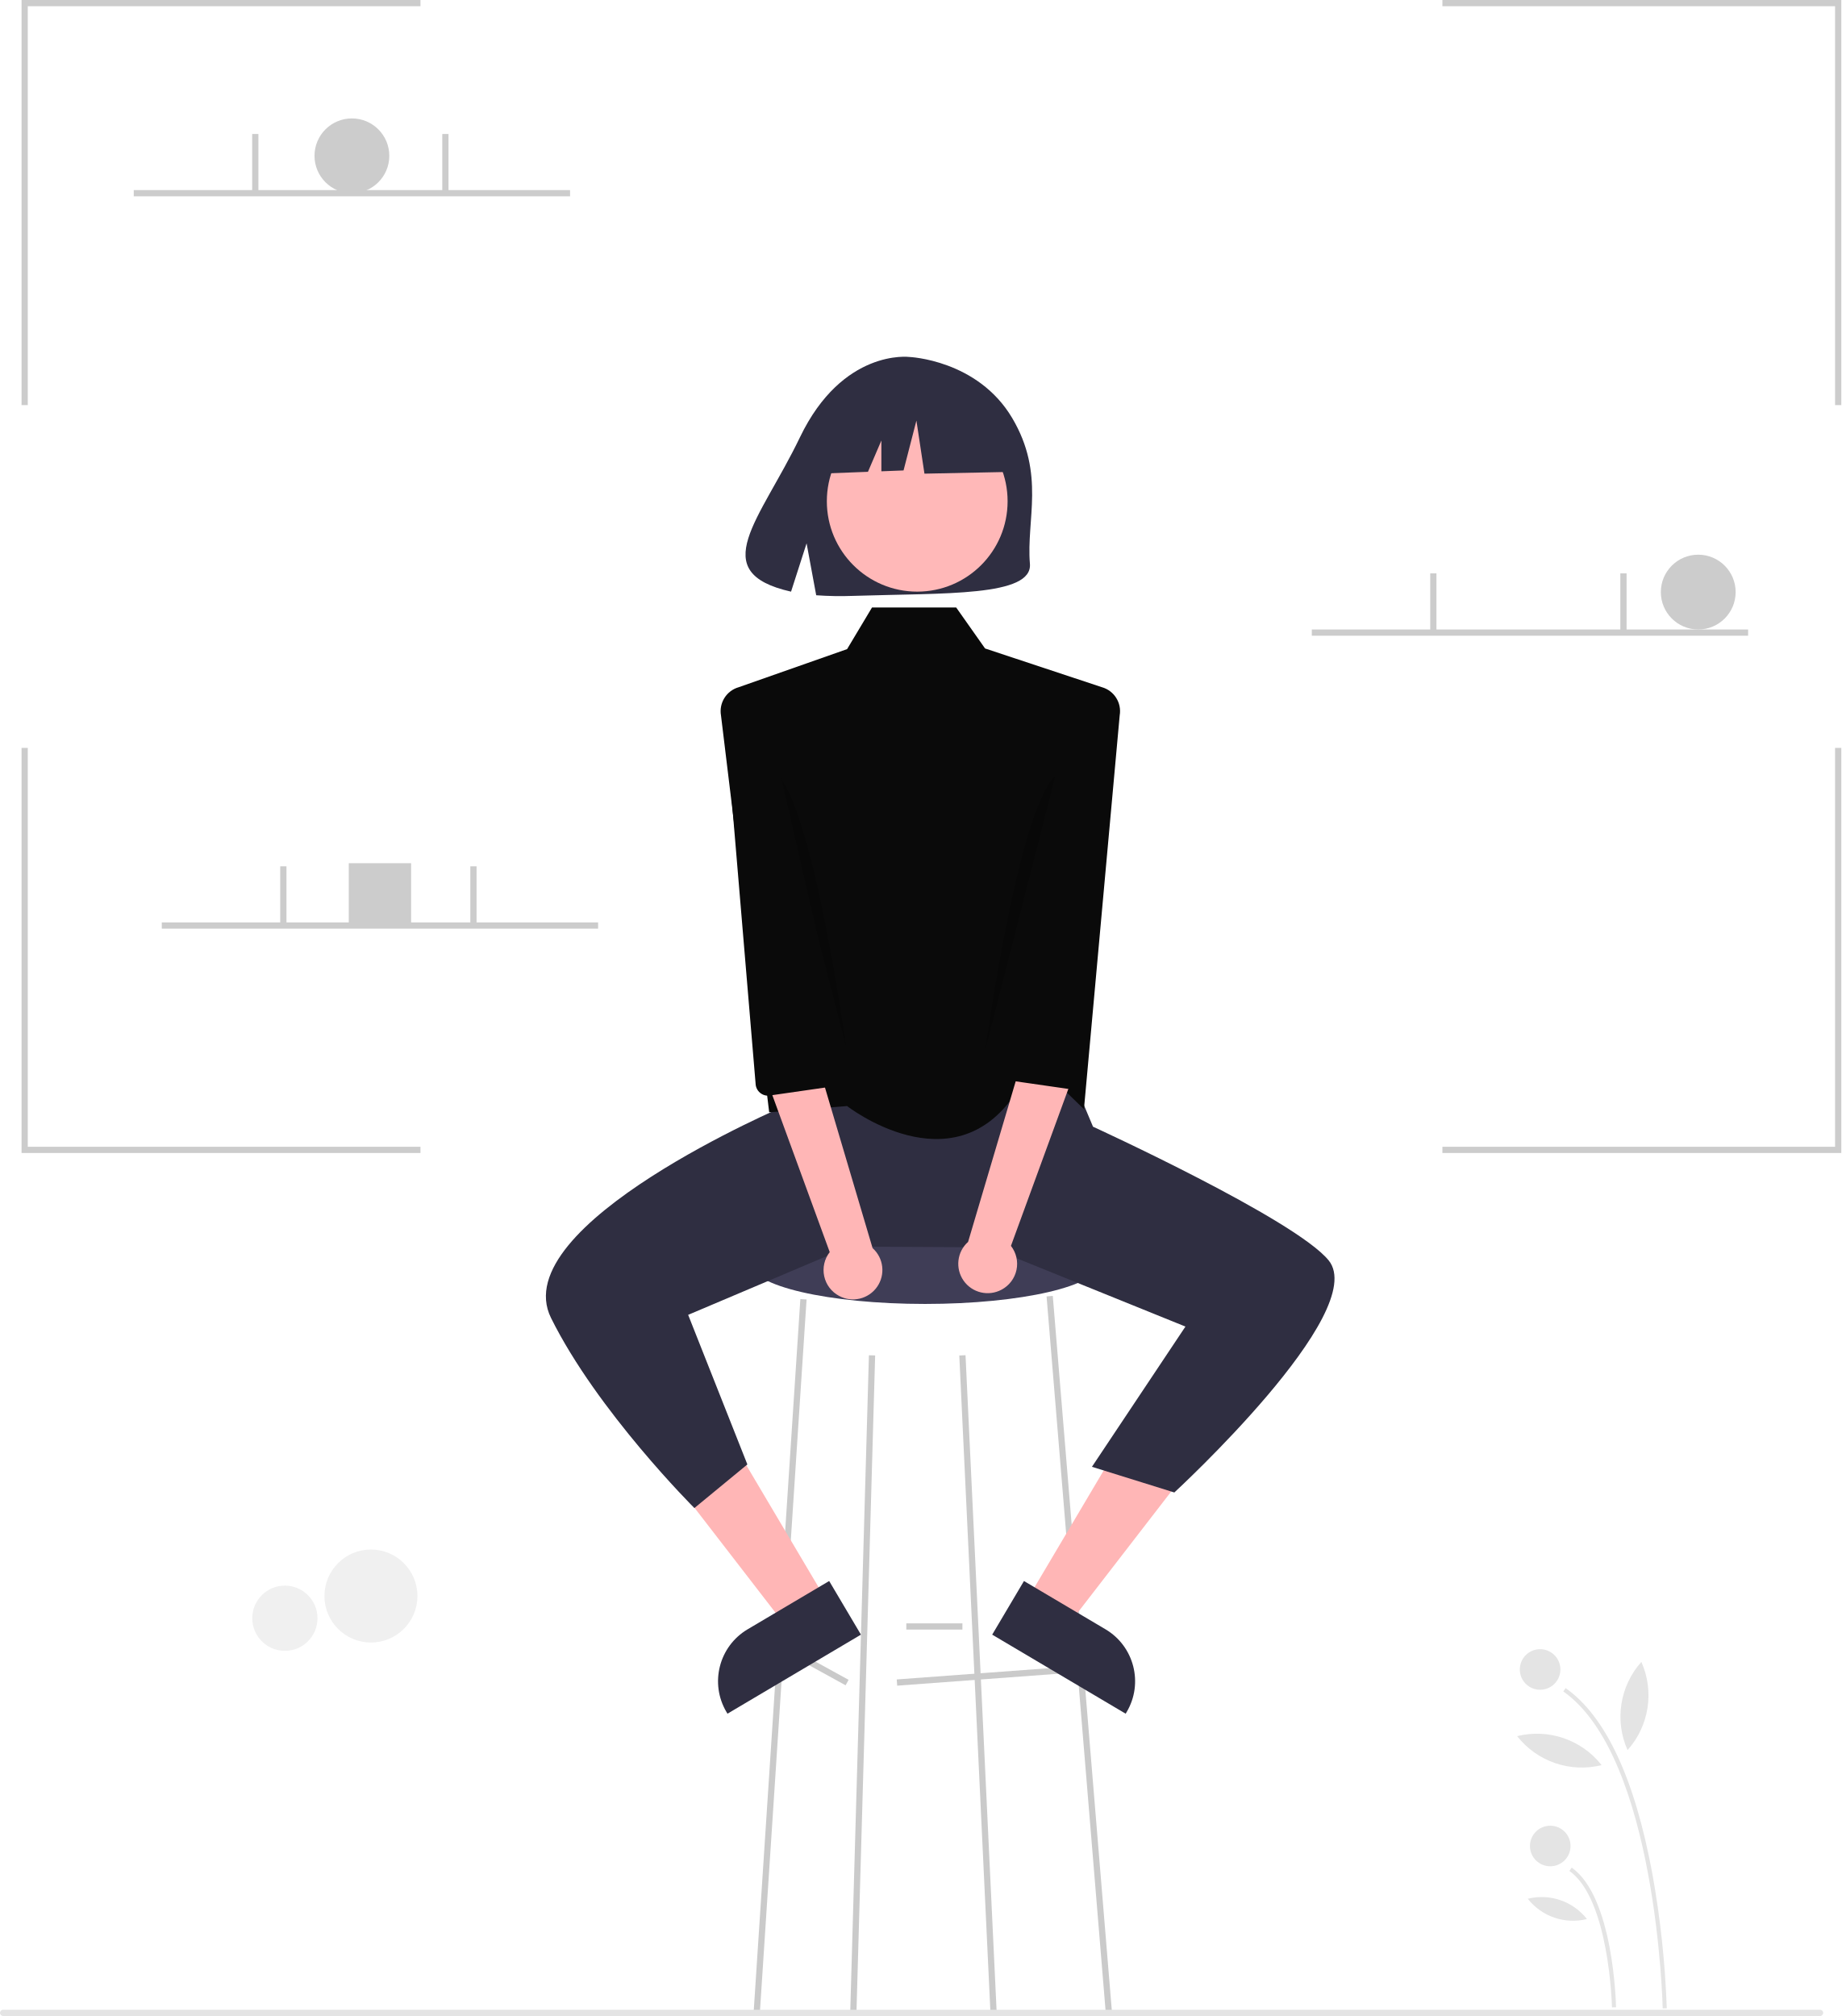
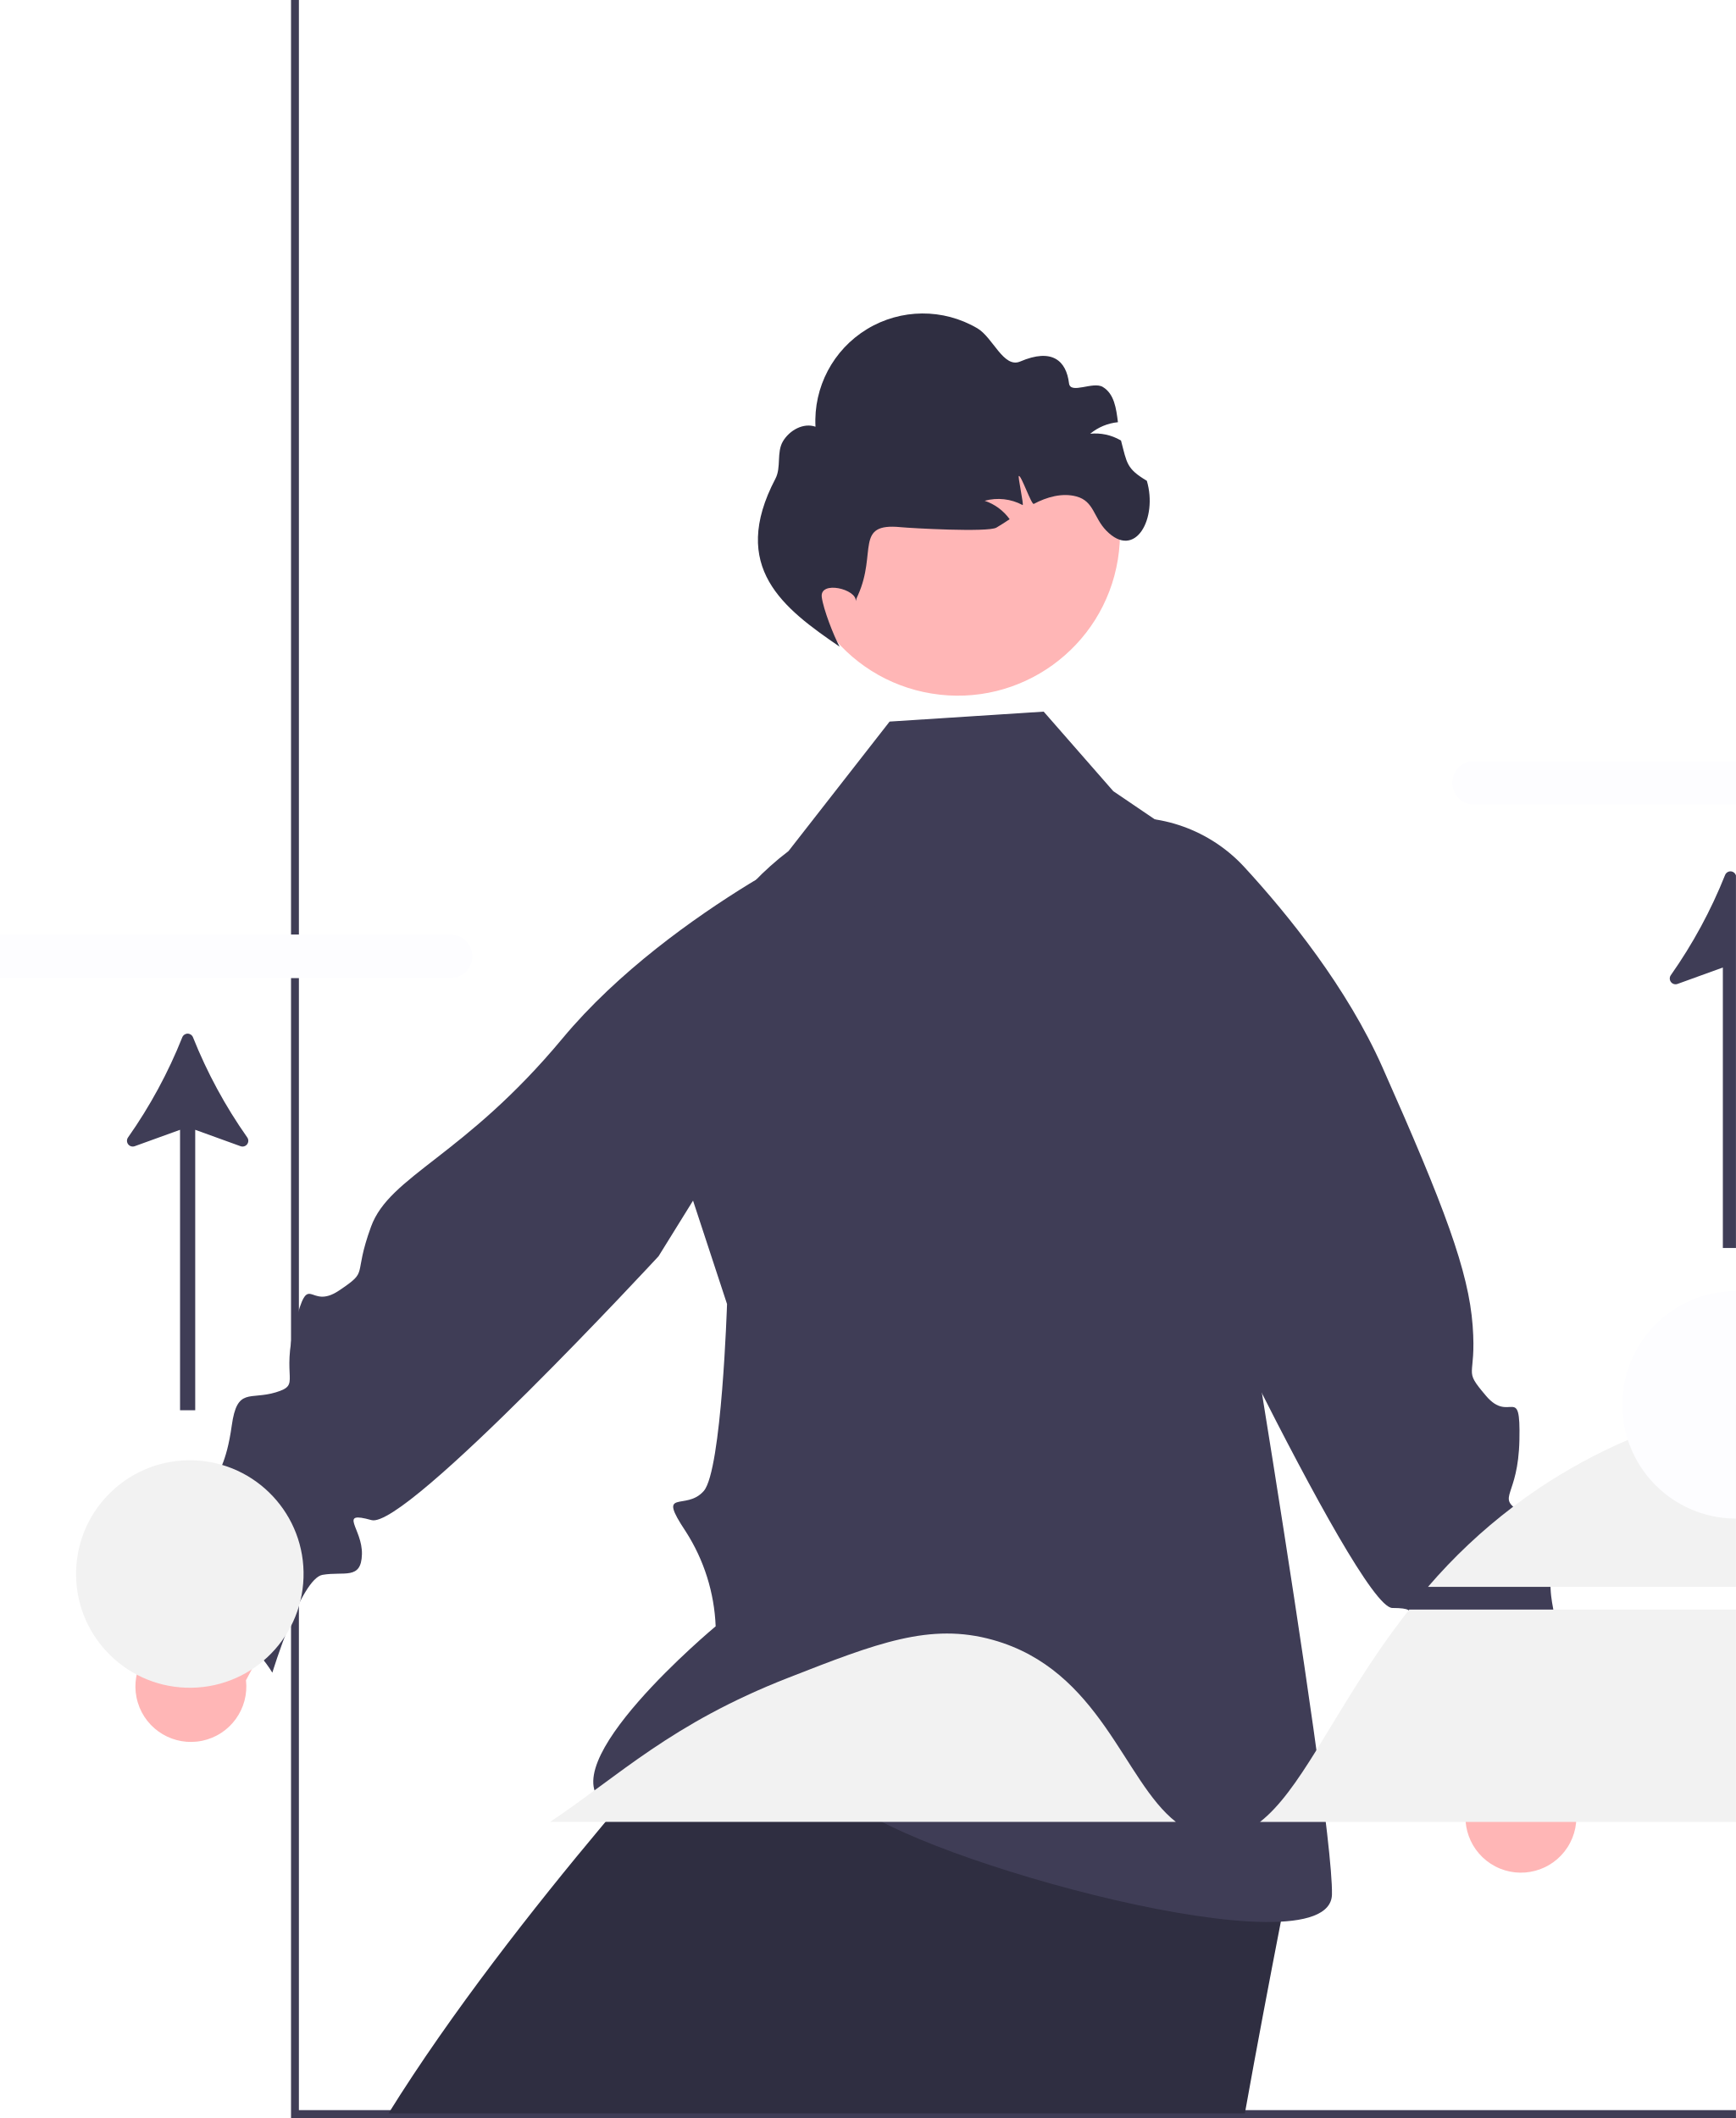
- <svg xmlns="http://www.w3.org/2000/svg" data-name="Layer 1" width="590.819" height="646.936" viewBox="0 0 590.819 646.936">
-   <circle cx="119.021" cy="512.164" r="14.92" fill="#f0f0f0" style="isolation:isolate" />
-   <circle cx="91.407" cy="519.29" r="10.466" fill="#f0f0f0" style="isolation:isolate" />
-   <circle cx="112.915" cy="50" r="12" fill="#ccc" />
-   <circle cx="544.915" cy="190" r="12" fill="#ccc" />
-   <rect x="111.915" y="277" width="20" height="20" fill="#ccc" />
-   <polygon points="8.915 130 6.915 130 6.915 0 134.915 0 134.915 2 8.915 2 8.915 130" fill="#ccc" />
-   <polygon points="590.819 130 588.819 130 588.819 2 462.819 2 462.819 0 590.819 0 590.819 130" fill="#ccc" />
-   <polygon points="8.915 240 6.915 240 6.915 370 134.915 370 134.915 368 8.915 368 8.915 240" fill="#ccc" />
-   <polygon points="590.819 240 588.819 240 588.819 368 462.819 368 462.819 370 590.819 370 590.819 240" fill="#ccc" />
-   <rect x="42.915" y="61" width="140" height="2" fill="#ccc" />
-   <rect x="80.915" y="43" width="2" height="18.5" fill="#ccc" />
-   <rect x="141.915" y="43" width="2" height="18.5" fill="#ccc" />
-   <rect x="420.915" y="202" width="140" height="2" fill="#ccc" />
-   <rect x="458.915" y="184" width="2" height="18.5" fill="#ccc" />
-   <rect x="519.915" y="184" width="2" height="18.5" fill="#ccc" />
-   <rect x="51.915" y="296" width="140" height="2" fill="#ccc" />
-   <rect x="89.915" y="278" width="2" height="18.5" fill="#ccc" />
-   <rect x="150.915" y="278" width="2" height="18.5" fill="#ccc" />
-   <ellipse cx="296.807" cy="405.436" rx="56" ry="13" fill="#3f3d56" />
-   <rect x="592.324" y="663.468" width="54.148" height="2" transform="translate(-351.9057 -79.04478) rotate(-4.22916)" fill="#cacaca" />
-   <rect x="565.398" y="649.555" width="2" height="22.825" transform="translate(-590.3012 712.1898) rotate(-61.18921)" fill="#cacaca" />
-   <rect x="290.807" y="520.936" width="18" height="2" fill="#cacaca" />
-   <polygon points="243.805 646.004 241.809 645.868 256.809 416.868 258.805 417.004 243.805 646.004" fill="#cacaca" />
-   <polygon points="317.808 645.985 307.808 434.985 309.806 434.887 319.806 645.887 317.808 645.985" fill="#cacaca" />
-   <rect x="649.898" y="542.076" width="2" height="230.783" transform="translate(-356.5079 -70.71426) rotate(-4.72229)" fill="#cacaca" />
-   <polygon points="274.807 645.96 272.807 645.912 278.807 434.912 280.807 434.96 274.807 645.96" fill="#cacaca" />
-   <polygon points="265.236 513.691 251.954 521.557 215.29 474.07 234.894 462.459 265.236 513.691" fill="#ffb6b6" />
-   <path d="M580.84,651.091l-42.827,25.366-.321-.542a19.375,19.375,0,0,1,6.796-26.543l.001-.001,26.158-15.492Z" transform="translate(-304.5906 -126.532)" fill="#2f2e41" />
-   <polygon points="329.378 513.691 342.66 521.557 379.324 474.07 359.721 462.459 329.378 513.691" fill="#ffb6b6" />
-   <path d="M633.149,633.88l26.158,15.492.001.001a19.375,19.375,0,0,1,6.796,26.543l-.321.542-42.827-25.366Z" transform="translate(-304.5906 -126.532)" fill="#2f2e41" />
-   <path d="M643.097,459.032s-43.335,30.523-85.517,2.979l-.66,19.201S466.565,519.532,481.398,549.468s46,61,46,61l17-14-19-48,51.682-21.895,45.056.227,62.826,25.429-30,45,26.436,8.239s63-58,49.5-74.5c-10.821-13.225-75.594-42.878-75.594-42.878Z" transform="translate(-304.5906 -126.532)" fill="#2f2e41" />
-   <path d="M658.177,347.06l-37.509-12.434L611.398,321.468h-27l-8,13.366L541.618,347.06a8,8,0,0,0-5.686,9.047L551.398,483.468l25-2s33.682,26.282,54-4l1.085-15.271,20.915,20.271L663.864,356.107A8,8,0,0,0,658.177,347.06Z" transform="translate(-304.5906 -126.532)" fill="#0a0a0a" />
-   <path d="M629.38,260.692c-11.09-18.738-33.03-19.612-33.03-19.612s-21.38-2.734-35.095,25.805c-12.783,26.601-30.426,43.284-2.84,49.511l4.983-15.509,3.086,16.663a107.935,107.935,0,0,0,11.803.202c29.542-.954,57.677.279,56.771-10.322C633.853,293.338,640.051,278.722,629.38,260.692Z" transform="translate(-304.5906 -126.532)" fill="#2f2e41" />
-   <circle cx="294.307" cy="160.855" r="29" fill="#ffb8b8" />
-   <polygon points="320.886 131.353 299.21 119.999 269.277 124.644 263.084 151.997 278.5 151.404 282.807 141.355 282.807 151.239 289.921 150.965 294.049 134.966 296.63 151.997 321.919 151.481 320.886 131.353" fill="#2f2e41" />
-   <path d="M553.58,374.532l22.5,87.991S565.58,385.532,553.58,374.532Z" transform="translate(-304.5906 -126.532)" opacity="0.2" style="isolation:isolate" />
-   <path d="M620.716,463.523l22.5-87.991C631.216,386.532,620.716,463.523,620.716,463.523Z" transform="translate(-304.5906 -126.532)" opacity="0.2" style="isolation:isolate" />
-   <path d="M625.956,540.393a9.377,9.377,0,0,0,3.016-14.059L649.398,470.468,633.762,462.508l-18.54,62.542A9.428,9.428,0,0,0,625.956,540.393Z" transform="translate(-304.5906 -126.532)" fill="#ffb6b6" />
-   <path d="M645.692,369.035l-22.79,99.102a4,4,0,0,0,2.995,4.733l21.948,3.162a4,4,0,0,0,4.875-3.323L659.398,369.468Z" transform="translate(-304.5906 -126.532)" fill="#0a0a0a" />
-   <path d="M573.84,542.393a9.377,9.377,0,0,1-3.016-14.059L550.398,472.468l15.635-7.96,18.54,62.542A9.428,9.428,0,0,1,573.84,542.393Z" transform="translate(-304.5906 -126.532)" fill="#ffb6b6" />
-   <path d="M554.103,371.035l22.79,99.102a4,4,0,0,1-2.995,4.733L551.95,478.032a4,4,0,0,1-4.875-3.323L538.398,371.468Z" transform="translate(-304.5906 -126.532)" fill="#0a0a0a" />
-   <path d="M888.591,773.468h-583a1,1,0,0,1,0-2h583a1,1,0,0,1,0,2Z" transform="translate(-304.5906 -126.532)" fill="#e4e4e4" />
-   <path d="M806.201,669.311l.748-1.066c12.836,9.013,22.2,29.06,27.831,59.585a302.009,302.009,0,0,1,4.623,43.161l-1.302.025C838.085,770.213,836.187,690.365,806.201,669.311Z" transform="translate(-304.5906 -126.532)" fill="#e4e4e4" />
-   <path d="M808.155,726.921l.748-1.066c13.38,9.394,14.194,43.382,14.222,44.824l-1.302.025C821.816,770.359,820.995,735.937,808.155,726.921Z" transform="translate(-304.5906 -126.532)" fill="#e4e4e4" />
-   <circle cx="494.171" cy="535.735" r="6.511" fill="#e4e4e4" />
-   <circle cx="497.427" cy="592.383" r="6.511" fill="#e4e4e4" />
-   <path d="M831.255,659.835a26.358,26.358,0,0,1-4.431,28.305,26.358,26.358,0,0,1,4.431-28.305Z" transform="translate(-304.5906 -126.532)" fill="#e4e4e4" />
-   <path d="M791.398,683.664a26.358,26.358,0,0,1,27.099,9.295,26.358,26.358,0,0,1-27.099-9.295Z" transform="translate(-304.5906 -126.532)" fill="#e4e4e4" />
-   <path d="M794.799,735.842a18.475,18.475,0,0,1,18.995,6.515A18.475,18.475,0,0,1,794.799,735.842Z" transform="translate(-304.5906 -126.532)" fill="#e4e4e4" />
+ <svg xmlns="http://www.w3.org/2000/svg" data-name="Layer 1" width="441.22" height="538.35" viewBox="0 0 441.22 538.35">
+   <polygon points="441.22 536.35 441.22 538.35 73.97 538.35 73.97 0 75.97 0 75.97 536.35 441.22 536.35" fill="#3f3d56" />
+   <path d="M707.447,656.16s-1.151,5.868-2.864,14.755c-2.429,12.494-5.952,30.969-8.914,47.535H478.014c15.92-25.635,37.216-52.687,54.161-72.917l1.264-1.516c.548-.646,1.081-1.277,1.614-1.909,6.711-7.932,12.579-14.642,16.959-19.584,0-.014.014-.014.028-.014,5.124-5.77,8.227-9.097,8.227-9.097l5.447,1.586,12.579,3.65,92.571,26.884Z" transform="translate(-379.2667 -181.277)" fill="#2f2e41" />
+   <path d="M717.804,662.806c-.42,20.41-106.11-8.85-122.02-23.37-15.91-14.53-47.01,10.1-62.41.63-15.4-9.48,27.79-45.42,27.79-45.42a48.126,48.126,0,0,0-7.58-24.06c-7.58-11.37,0-5.05,4.57-10.35,4.56-5.3,5.9-47.5,5.9-47.5l-10.35-31.49a75.489,75.489,0,0,1,25.98-83.65l25.69-32.91,39.16-2.53,17.69,20.22,35.37,24-6.18,76.64s1.91,11.38,4.71,28.45c1.91,11.66,4.24,25.99,6.65,41.16C710.024,598.296,718.034,651.576,717.804,662.806Z" transform="translate(-379.2667 -181.277)" fill="#3f3d56" />
+   <path d="M752.785,637.836,743.725,596.718l22.767-8.453,8.032,43.814a14.095,14.095,0,1,1-21.739,5.758Z" transform="translate(-379.2667 -181.277)" fill="#ffb6b6" />
+   <path d="M660.603,389.574l.675-.097a39.04,39.04,0,0,1,34.298,12.235c11.205,12.184,26.068,30.609,35.044,50.808,15.853,35.673,21.922,51.909,22.947,65.738s-2.689,10.628,3.406,17.824,8.784-3.432,8.477,11.191-5.89,14.341-.051,18.08,9.834,1.357,8.477,11.191.231,12.497.487,15.955,8.17,25.814,8.17,25.814-25.276,6.044-35.673,15.853c0,0-.461-24.995-5.506-27.402s-9.834-1.357-8.221-7.734,9.065-9.015.025-9.04-63.359-116.668-63.359-116.668Z" transform="translate(-379.2667 -181.277)" fill="#3f3d56" />
+   <circle cx="622.7" cy="316.877" r="41.224" transform="translate(-169.0979 699.5009) rotate(-80.78252)" fill="#ffb6b6" />
+   <path d="M670.75,303.482c2.825,9.456-2.891,20.271-10.306,12.663-3.247-3.332-3.106-7.481-7.593-8.681-3.623-.973-7.523.139-10.828,1.893-.59.309-3.232-7.416-3.79-7.081-.368-.246,1.336,7.584.943,7.371a13.099,13.099,0,0,0-9.641-1.084,12.852,12.852,0,0,1,6.351,4.681c-1.106.741-2.227,1.484-3.373,2.143-2.154,1.243-21.802.137-24.28-.111-11.888-1.187-5.995,6.388-10.9,17.282q-.184.409-.372.828l-.189.698c.311-3.07-9.19-5.359-8.639-1.036.391,3.069,3.047,9.89,4.534,12.6-14.253-9.739-28.133-20.17-16.308-42.71,1.517-2.892.232-6.677,1.908-9.497,1.678-2.805,5.175-4.774,8.269-3.704a27.332,27.332,0,0,1,41.147-25.011c3.956,2.322,6.656,10.25,10.885,8.437,8.14-3.489,11.712-.169,12.404,5.535.352,2.899,6.091-.571,8.597.939,2.903,1.753,3.4,5.423,3.836,8.955a13.083,13.083,0,0,0-7.049,2.934,12.802,12.802,0,0,1,7.707,1.653.796.796,0,0,1,.126.072C665.724,299.086,665.567,300.38,670.75,303.482Z" transform="translate(-379.2667 -181.277)" fill="#2f2e41" />
+   <path d="M820.487,374.707v11.09h-66.52a5.545,5.545,0,1,1-.05-11.09Z" transform="translate(-379.2667 -181.277)" fill="#fdfdff" />
+   <path d="M442.097,470.373a124.034,124.034,0,0,1-13.783-25.449,1.46,1.46,0,0,0-2.712 0,123.92,123.92,0,0,1-13.78,25.448,1.468,1.468,0,0,0,1.692,2.243l11.515-4.166v71.284h3.855V468.45l11.52,4.167a1.468,1.468,0,0,0,1.692-2.243Z" transform="translate(-379.2667 -181.277)" fill="#3f3d56" />
+   <path d="M820.487,403.797v94.69h-3.33v-71.29l-11.51,4.17a1.468,1.468,0,0,1-1.7-2.24,123.999,123.999,0,0,0,13.78-25.45,1.499,1.499,0,0,1,.82-.82,1.449,1.449,0,0,1,1.89.82C820.457,403.717,820.467,403.757,820.487,403.797Z" transform="translate(-379.2667 -181.277)" fill="#3f3d56" />
+   <path d="M678.135,644.364c-13.336-10.42-19.117-38.594-46.51-46.258-15.977-4.47-29.451.8-52.041,9.637-29.769,11.645-42.887,24.854-60.506,36.621Z" transform="translate(-379.2667 -181.277)" fill="#f2f2f2" />
+   <path d="M820.487,590.397v53.97h-120.97c4.96-3.85,9.42-10.31,14.35-18.25,6.33-10.2,13.45-22.84,23.43-35.52.05-.07.11-.13.16-.2Z" transform="translate(-379.2667 -181.277)" fill="#f2f2f2" />
+   <path d="M820.487,538.317v46.3h-78.27a139.979,139.979,0,0,1,21.64-20.37q3.195-2.445,6.54-4.69a141.765,141.765,0,0,1,22.61-12.29A158.056,158.056,0,0,1,820.487,538.317Z" transform="translate(-379.2667 -181.277)" fill="#f2f2f2" />
+   <path d="M820.487,509.447V567.267a28.906,28.906,0,0,1-27.48-20,28.559,28.559,0,0,1-1.41-8.91A28.914,28.914,0,0,1,820.487,509.447Z" transform="translate(-379.2667 -181.277)" fill="#fdfdff" />
+   <path d="M499.307,424.337a5.54,5.54,0,0,1-5.52,5.56h-114.52v-11.09h114.48A5.548,5.548,0,0,1,499.307,424.337Z" transform="translate(-379.2667 -181.277)" fill="#fdfdff" />
+   <path d="M441.787,608.357l19.906-37.102L442.085,556.927l-19.65,39.975a14.095,14.095,0,1,0,19.352,11.455Z" transform="translate(-379.2667 -181.277)" fill="#ffb6b6" />
+   <path d="M606.719,403.718l-.623-.277a39.04,39.04,0,0,0-36.333,2.442c-14.098,8.676-33.413,22.362-47.546,39.356-24.961,30.014-43.9,34.81-48.648,47.838s-.304,10.958-8.127,16.225-7.519-5.692-11.202,8.463,1.766,15.403-4.87,17.412-9.832-1.37-11.202,8.463-3.622,11.963-4.809,15.22-14.885,22.617-14.885,22.617,22.678,12.693,30.014,24.961c0,0,7.244-23.926,12.754-24.87s9.832,1.37,10.015-5.205-6.271-11.141,2.435-8.706,72.956-67.07,72.956-67.07Z" transform="translate(-379.2667 -181.277)" fill="#3f3d56" />
+   <circle cx="427.513" cy="581.355" r="28.912" transform="translate(-547.0133 808.008) rotate(-88.09296)" fill="#f2f2f2" />
</svg>
